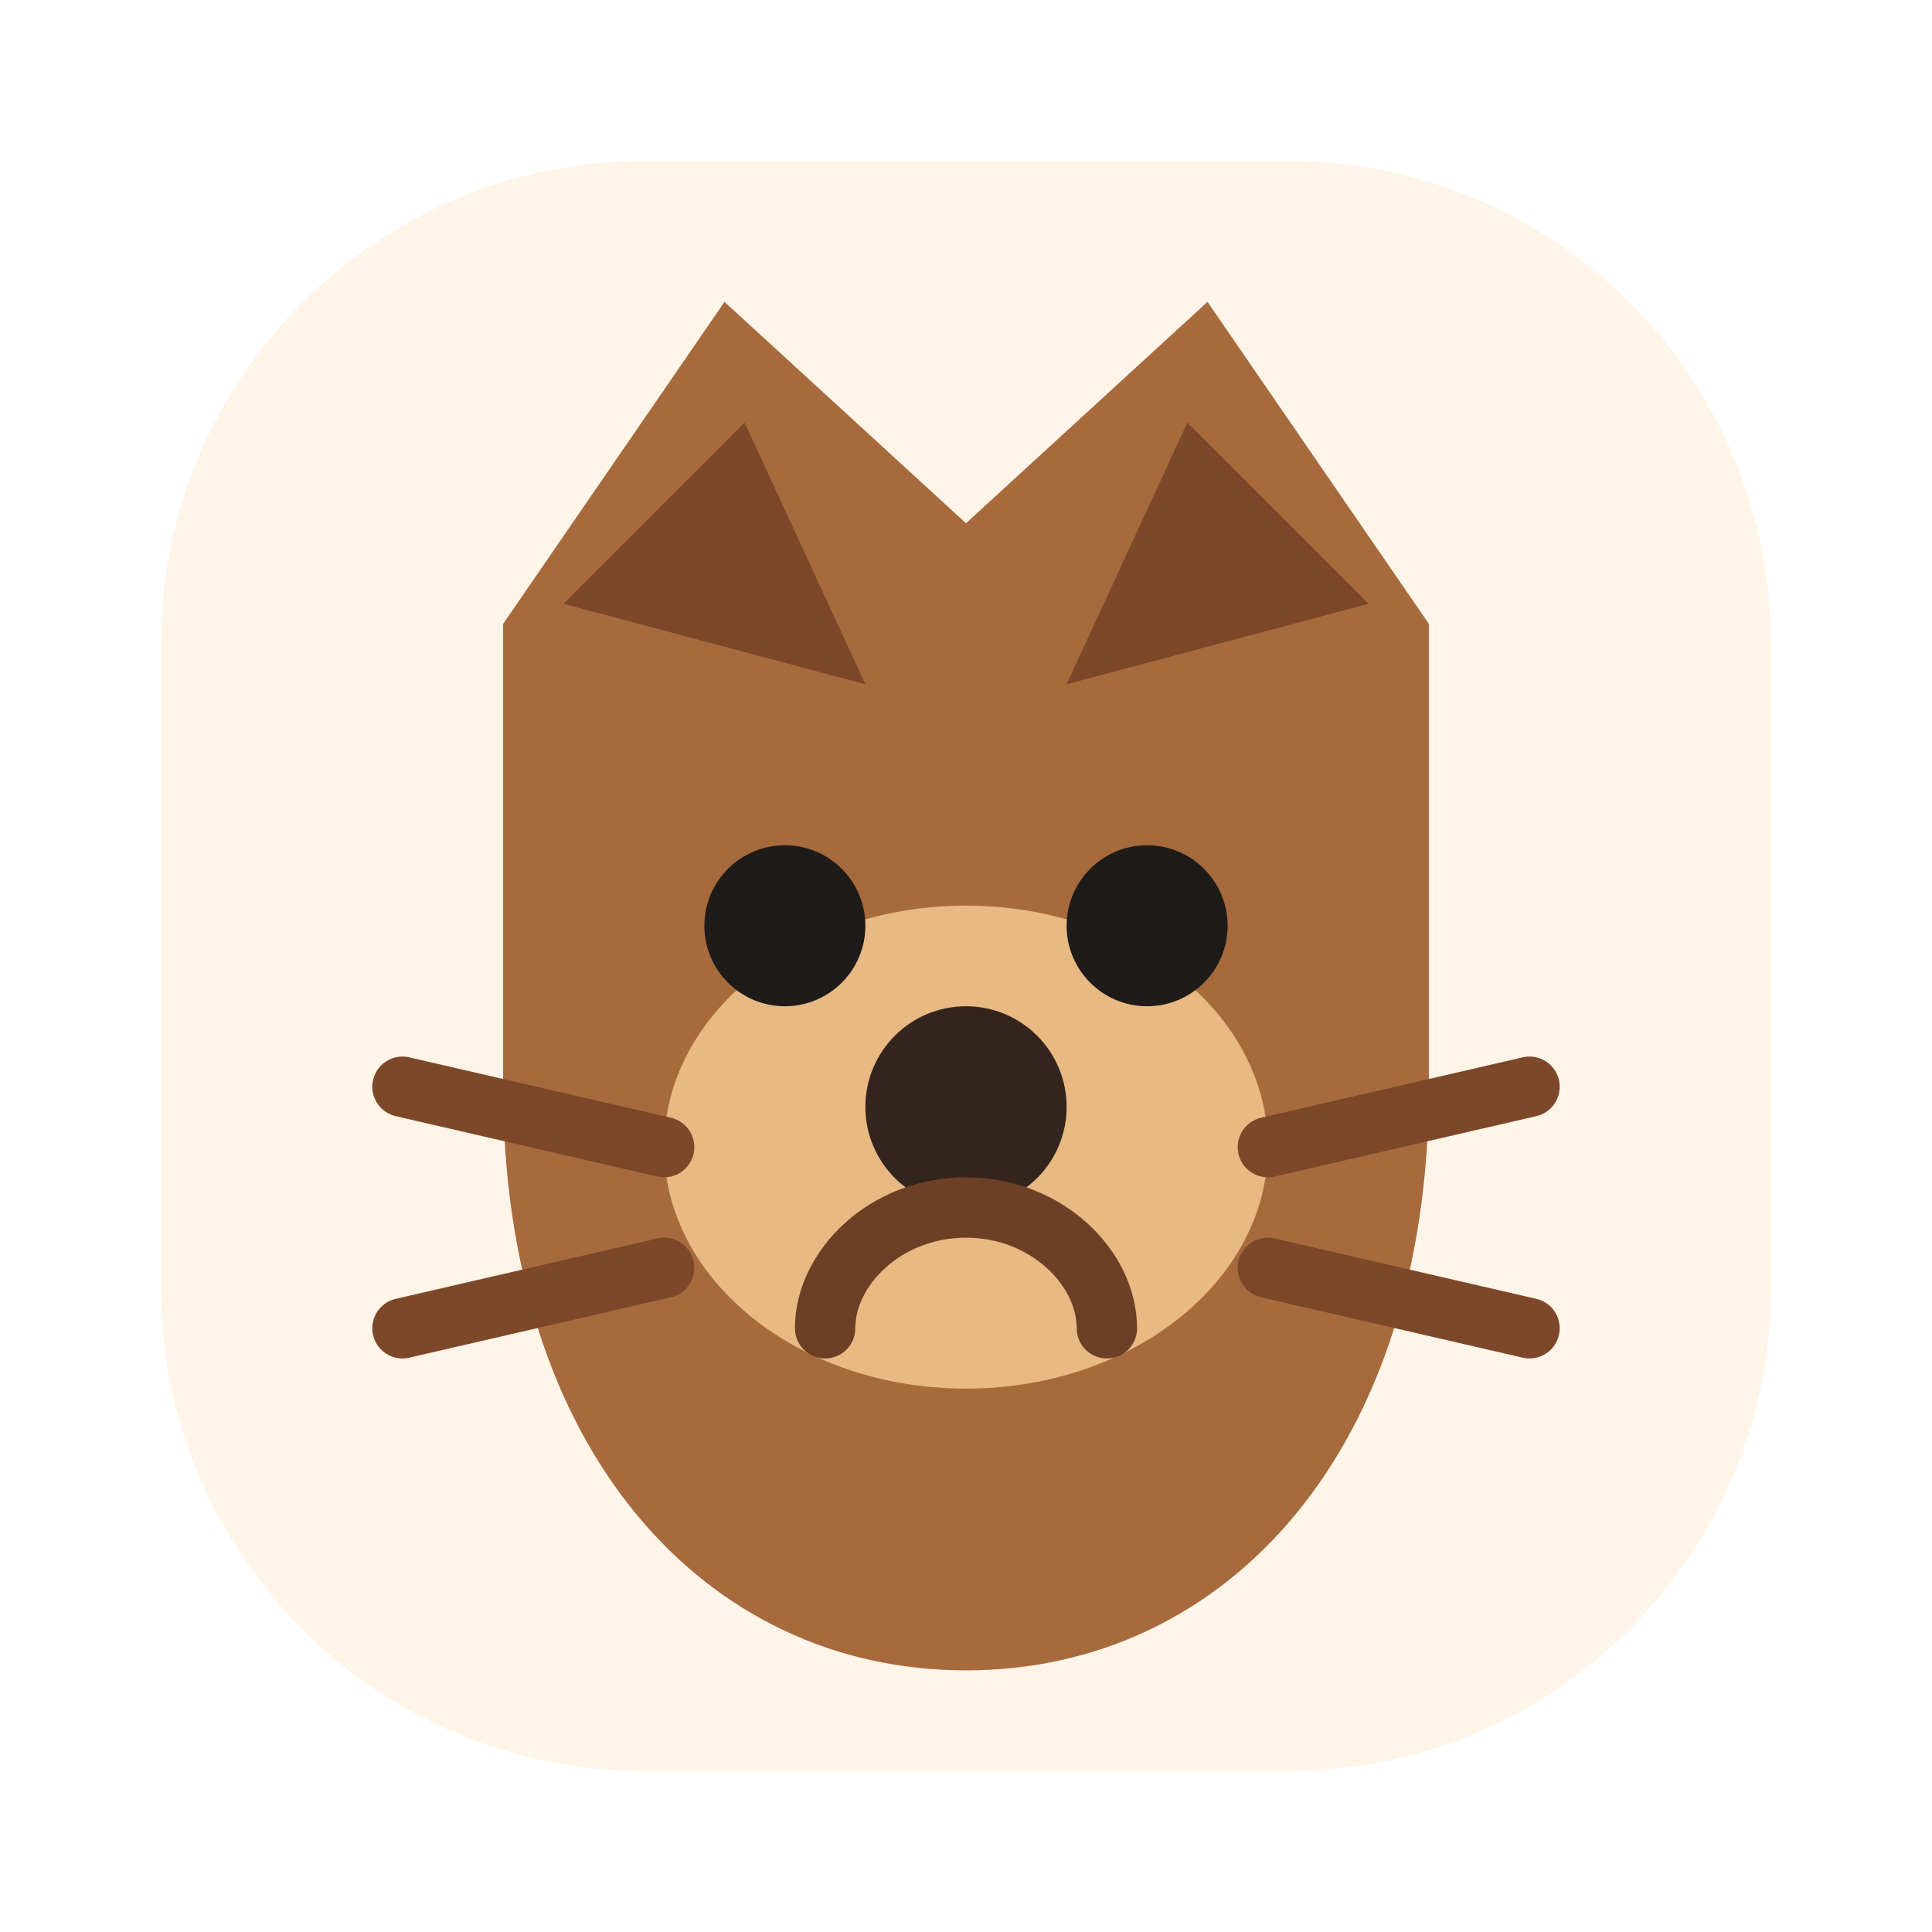
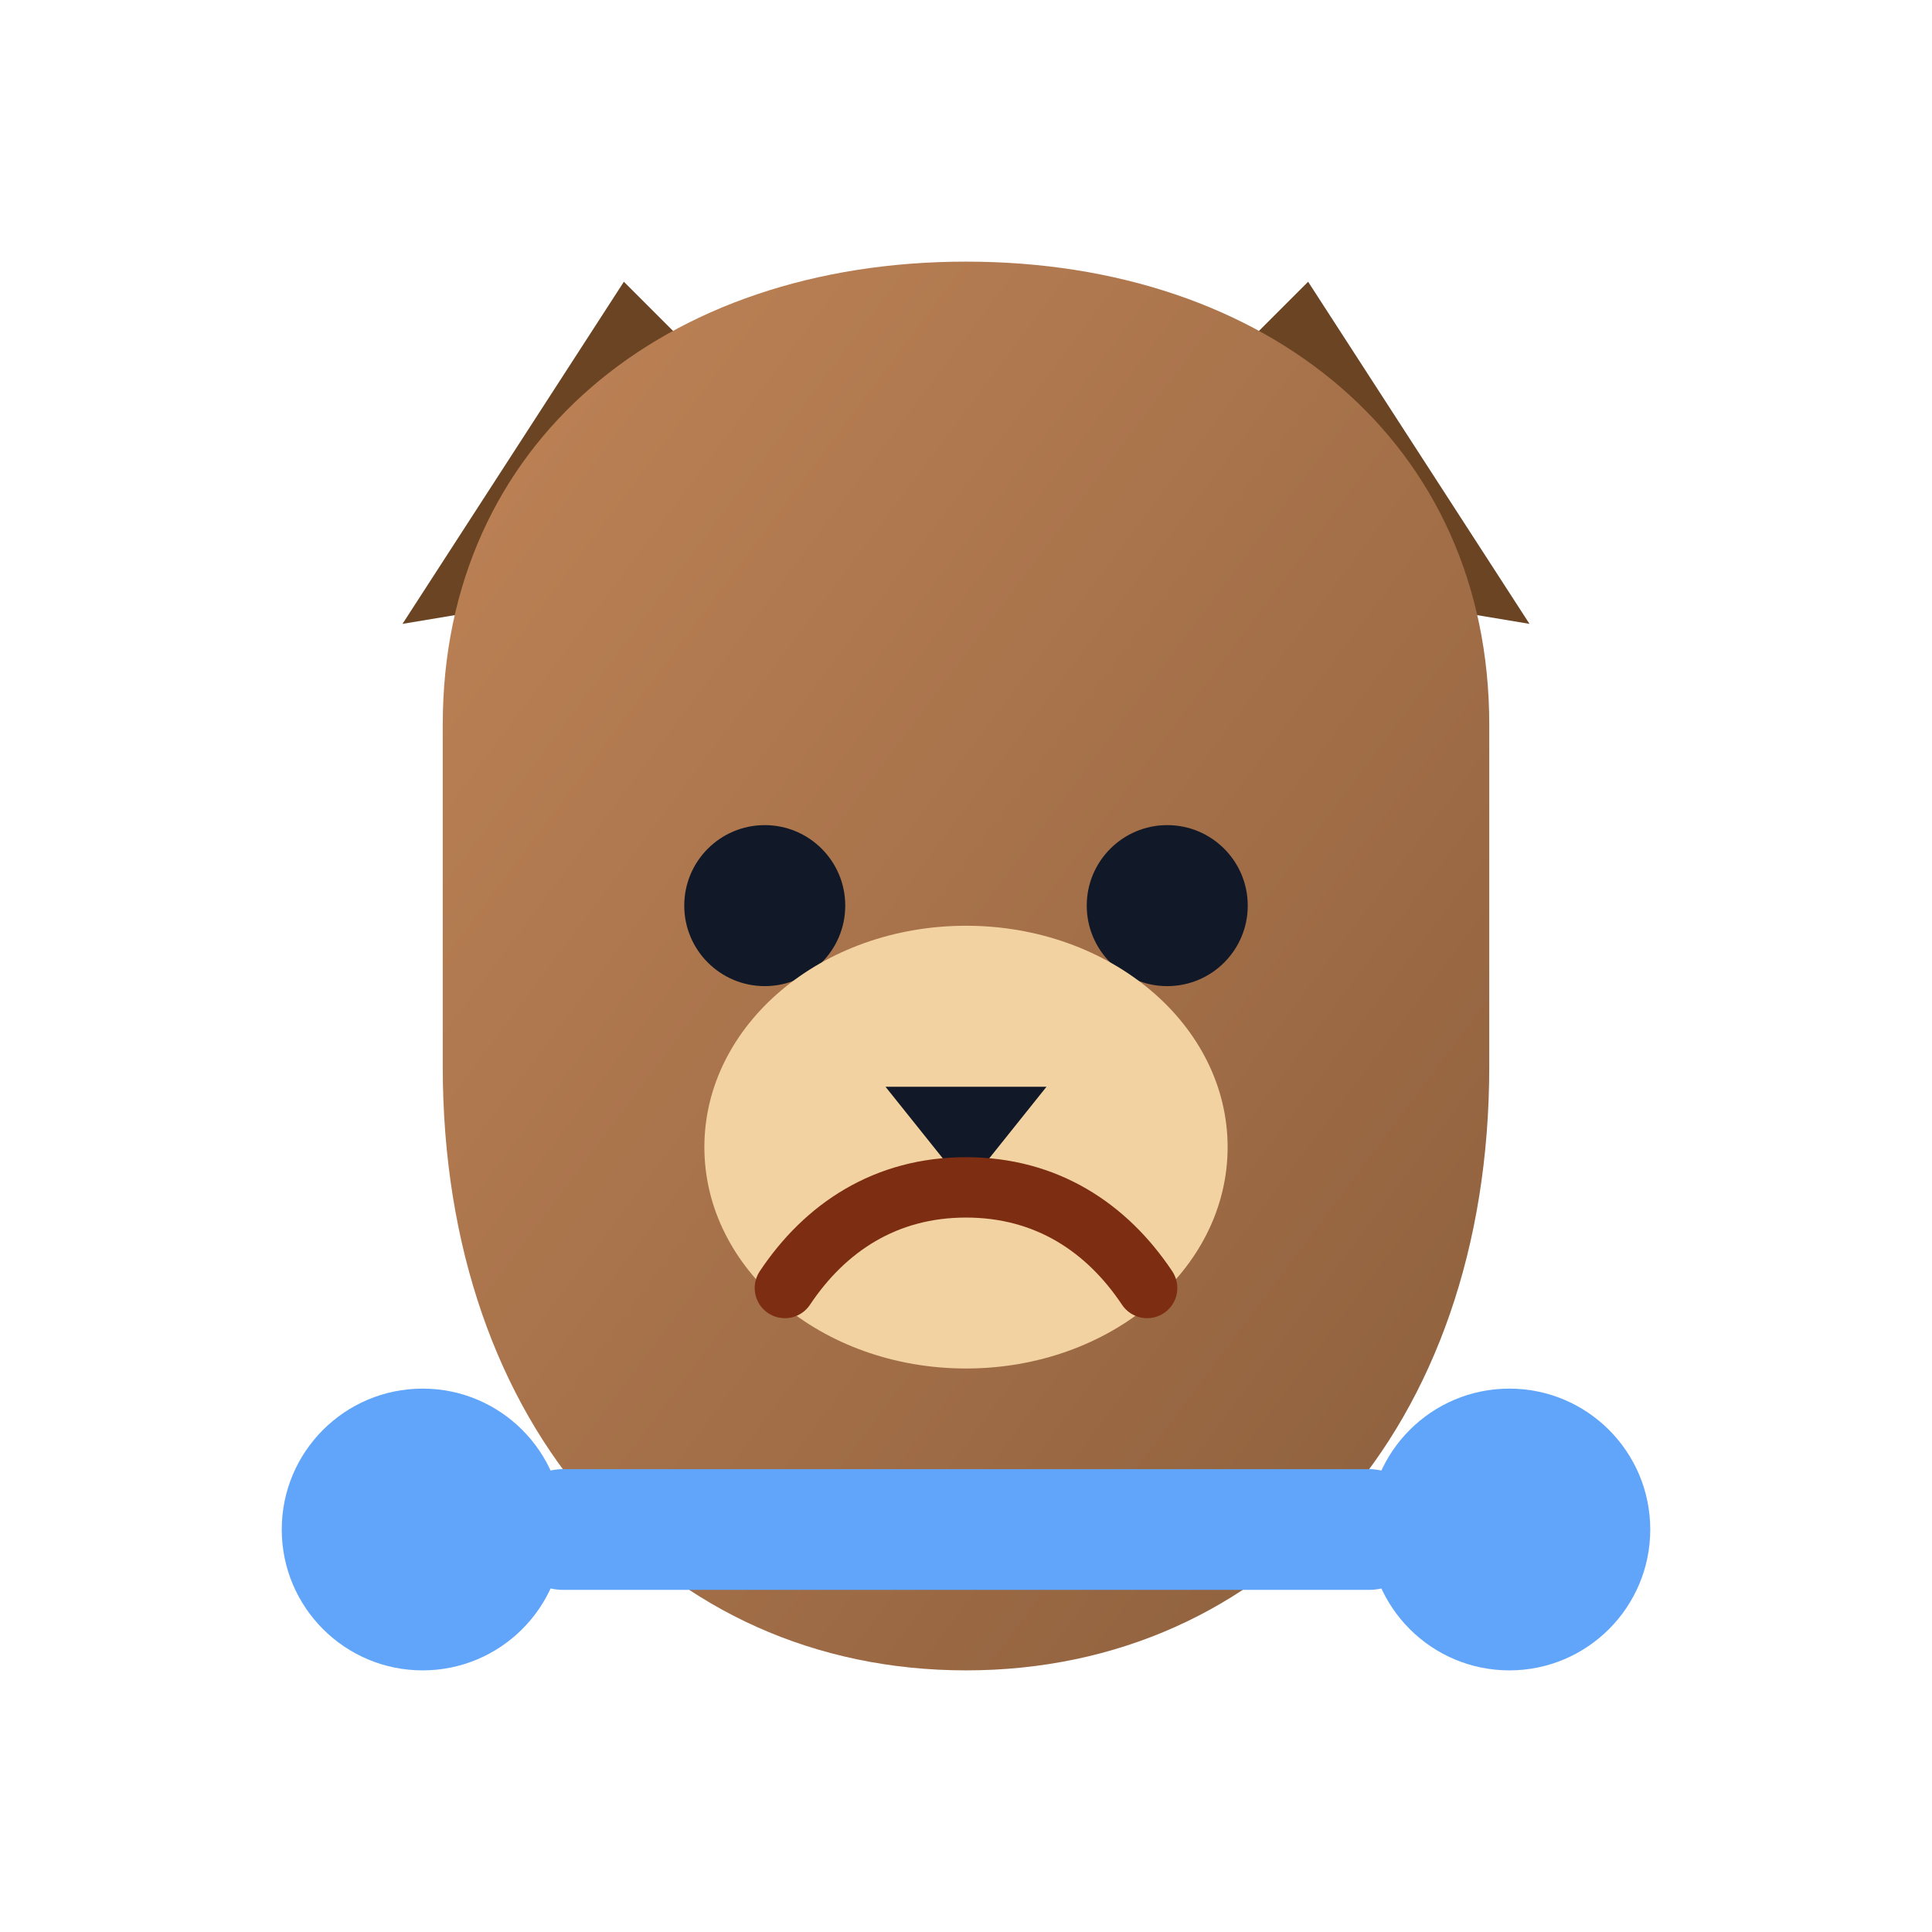
<svg xmlns="http://www.w3.org/2000/svg" viewBox="0 0 96 96">
-   <rect x="8" y="8" width="80" height="80" rx="24" fill="#fff4e8" />
-   <path d="M25 31l11-16 12 11 12-11 11 16v23c0 18-10 29-23 29S25 72 25 54z" fill="#a66a3d" />
-   <path d="M28 30l9-9 6 13M68 30l-9-9-6 13" fill="#7d4829" />
-   <ellipse cx="48" cy="57" rx="15" ry="12" fill="#e8b982" />
-   <circle cx="39" cy="46" r="4" fill="#1f1b18" />
-   <circle cx="57" cy="46" r="4" fill="#1f1b18" />
-   <circle cx="48" cy="55" r="5" fill="#33251d" />
-   <path d="M48 60c-4 0-7 3-7 6M48 60c4 0 7 3 7 6" fill="none" stroke="#6d3f27" stroke-width="3" stroke-linecap="round" />
-   <path d="M33 57l-13-3M33 63l-13 3M63 57l13-3M63 63l13 3" stroke="#7d4829" stroke-width="3" stroke-linecap="round" />
+   <defs>
+     <linearGradient id="g" x1="0" y1="0" x2="1" y2="1">
+       <stop stop-color="#C08457" />
+       <stop offset="1" stop-color="#8B5E3C" />
+     </linearGradient>
+   </defs>
+   <path d="M20 31l11-17 13 13M76 31L65 14 52 27" fill="#6B4423" />
+   <path d="M22 36c0-14 11-23 26-23s26 9 26 23v17c0 18-11 30-26 30S22 71 22 53z" fill="url(#g)" />
+   <circle cx="38" cy="45" r="4" fill="#111827" />
+   <circle cx="58" cy="45" r="4" fill="#111827" />
+   <ellipse cx="48" cy="57" rx="13" ry="11" fill="#F3D2A2" />
+   <path d="M44 54h8l-4 5z" fill="#111827" />
+   <path d="M48 59c-4 0-7 2-9 5M48 59c4 0 7 2 9 5" fill="none" stroke="#7C2D12" stroke-width="3" stroke-linecap="round" />
+   <circle cx="21" cy="76" r="7" fill="#60A5FA" />
+   <circle cx="75" cy="76" r="7" fill="#60A5FA" />
+   <path d="M28 76h40" stroke="#60A5FA" stroke-width="6" stroke-linecap="round" />
</svg>
